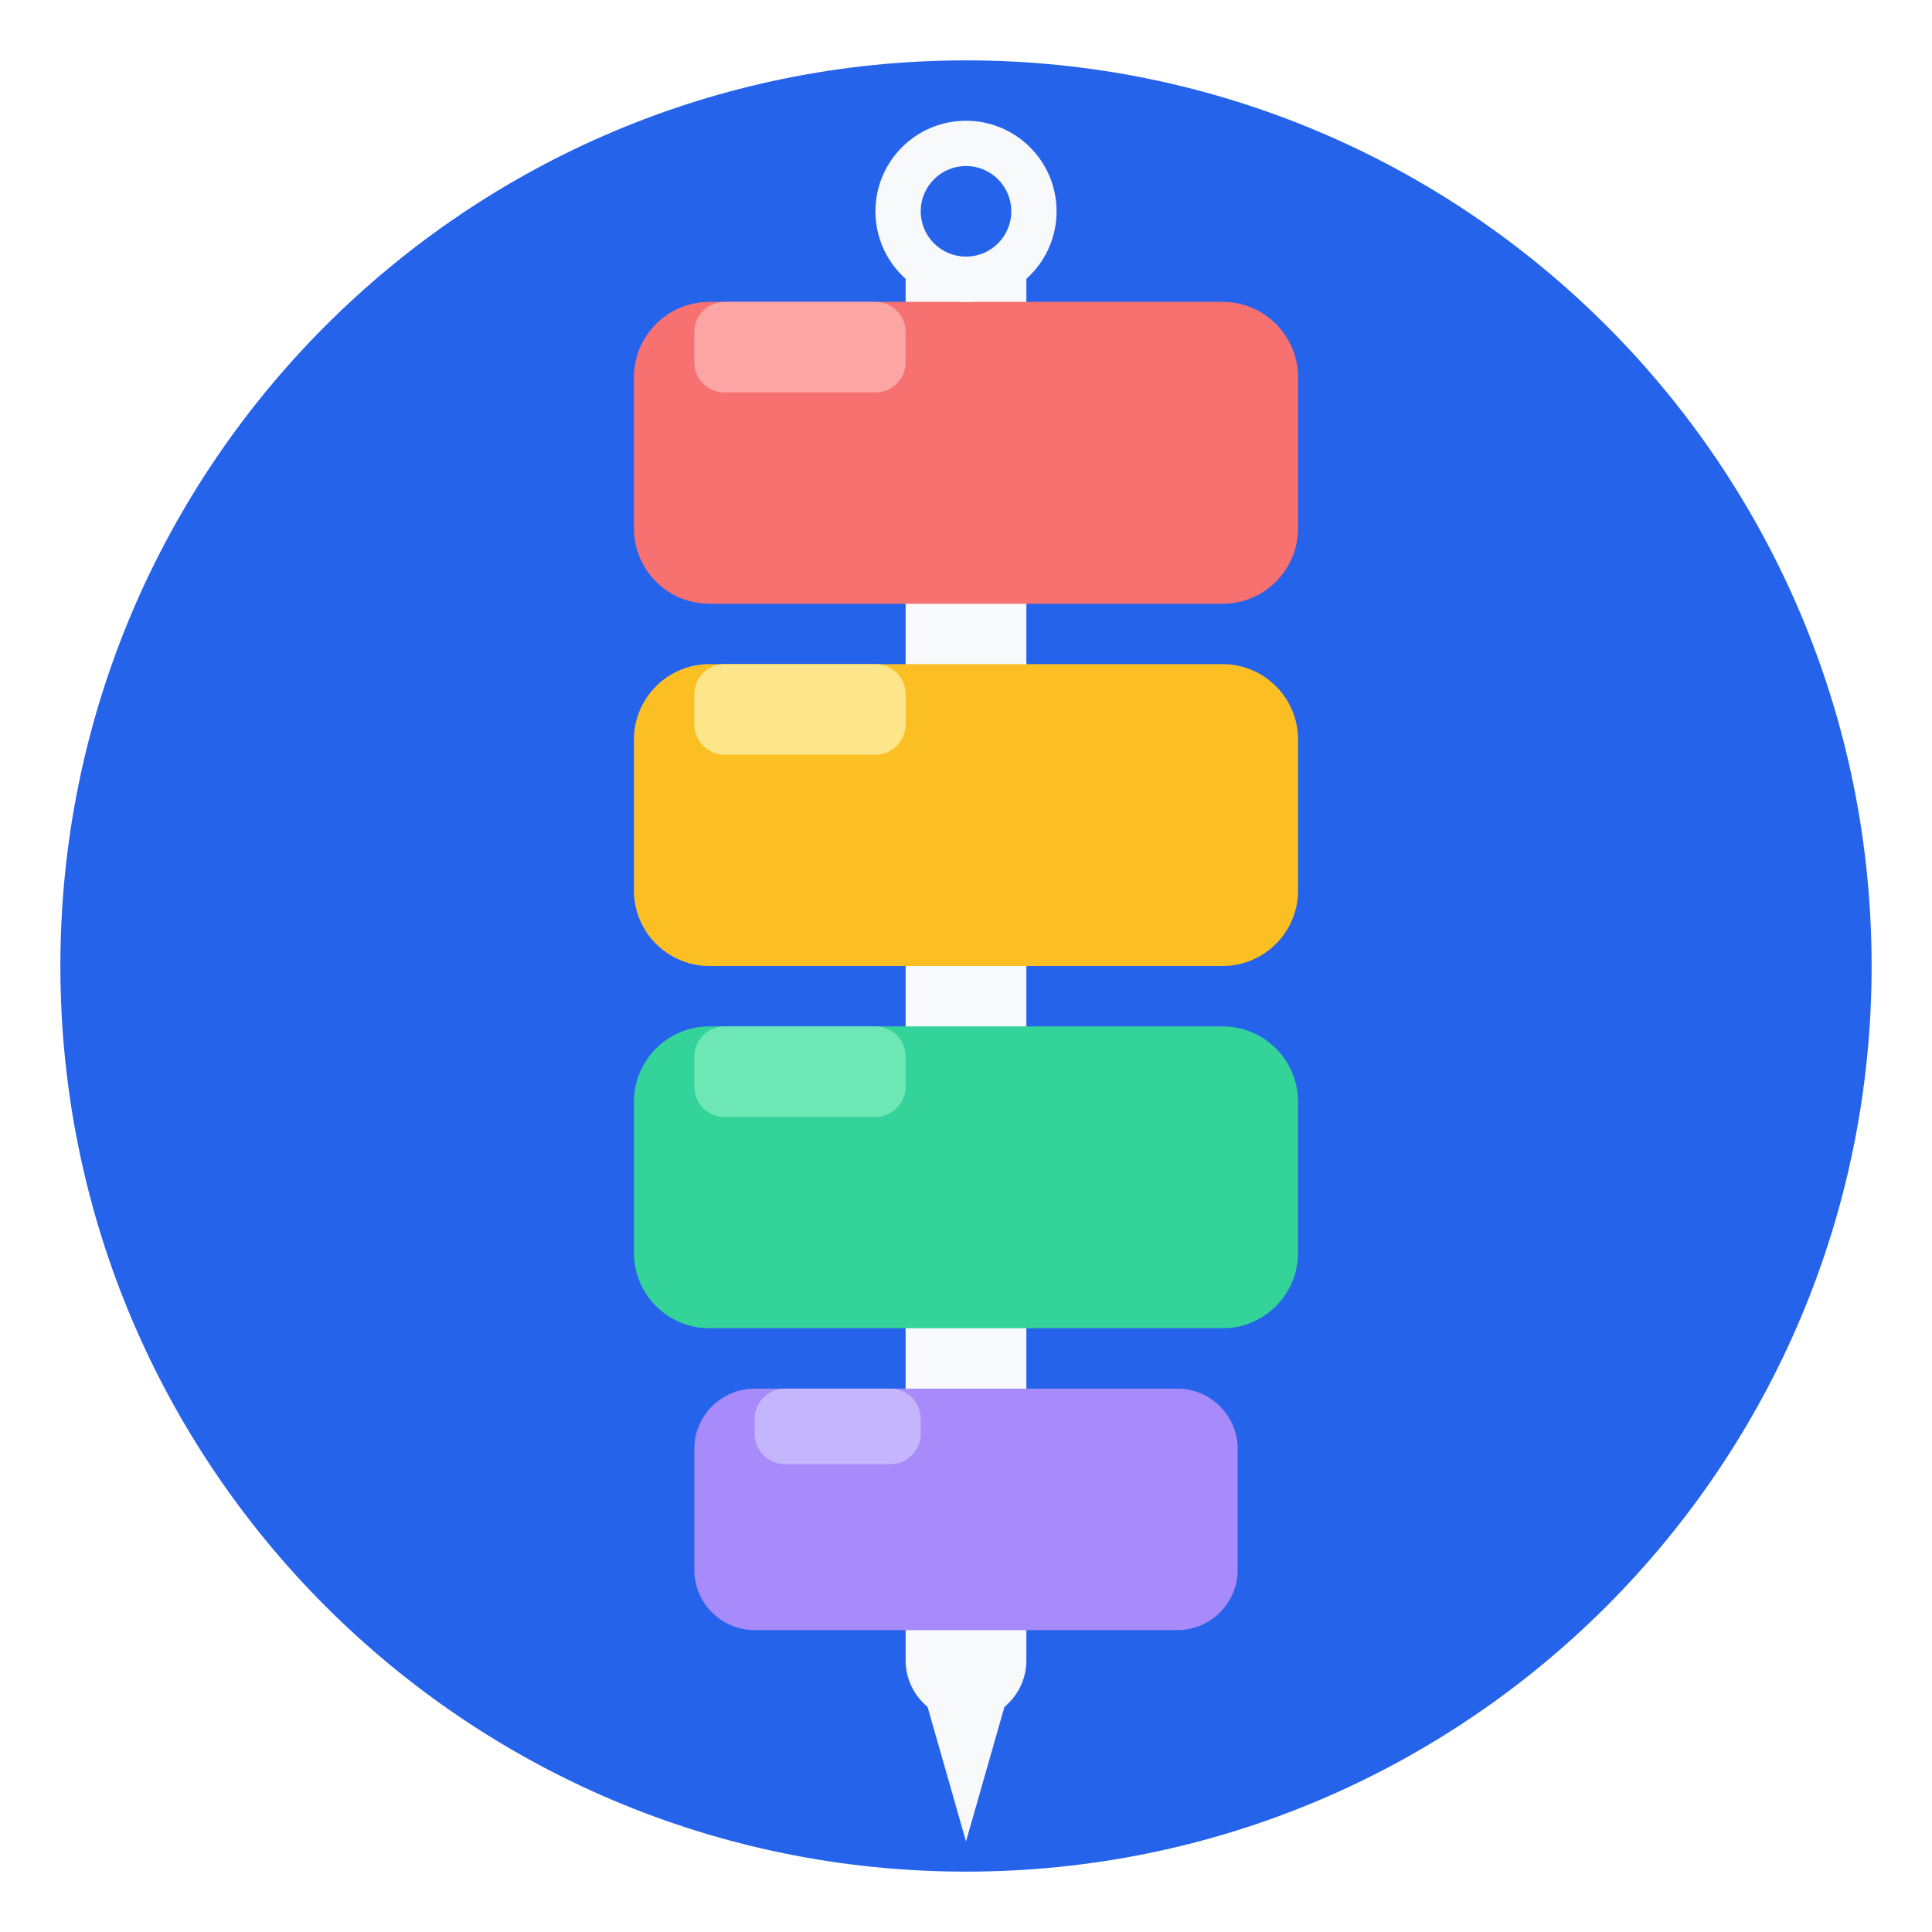
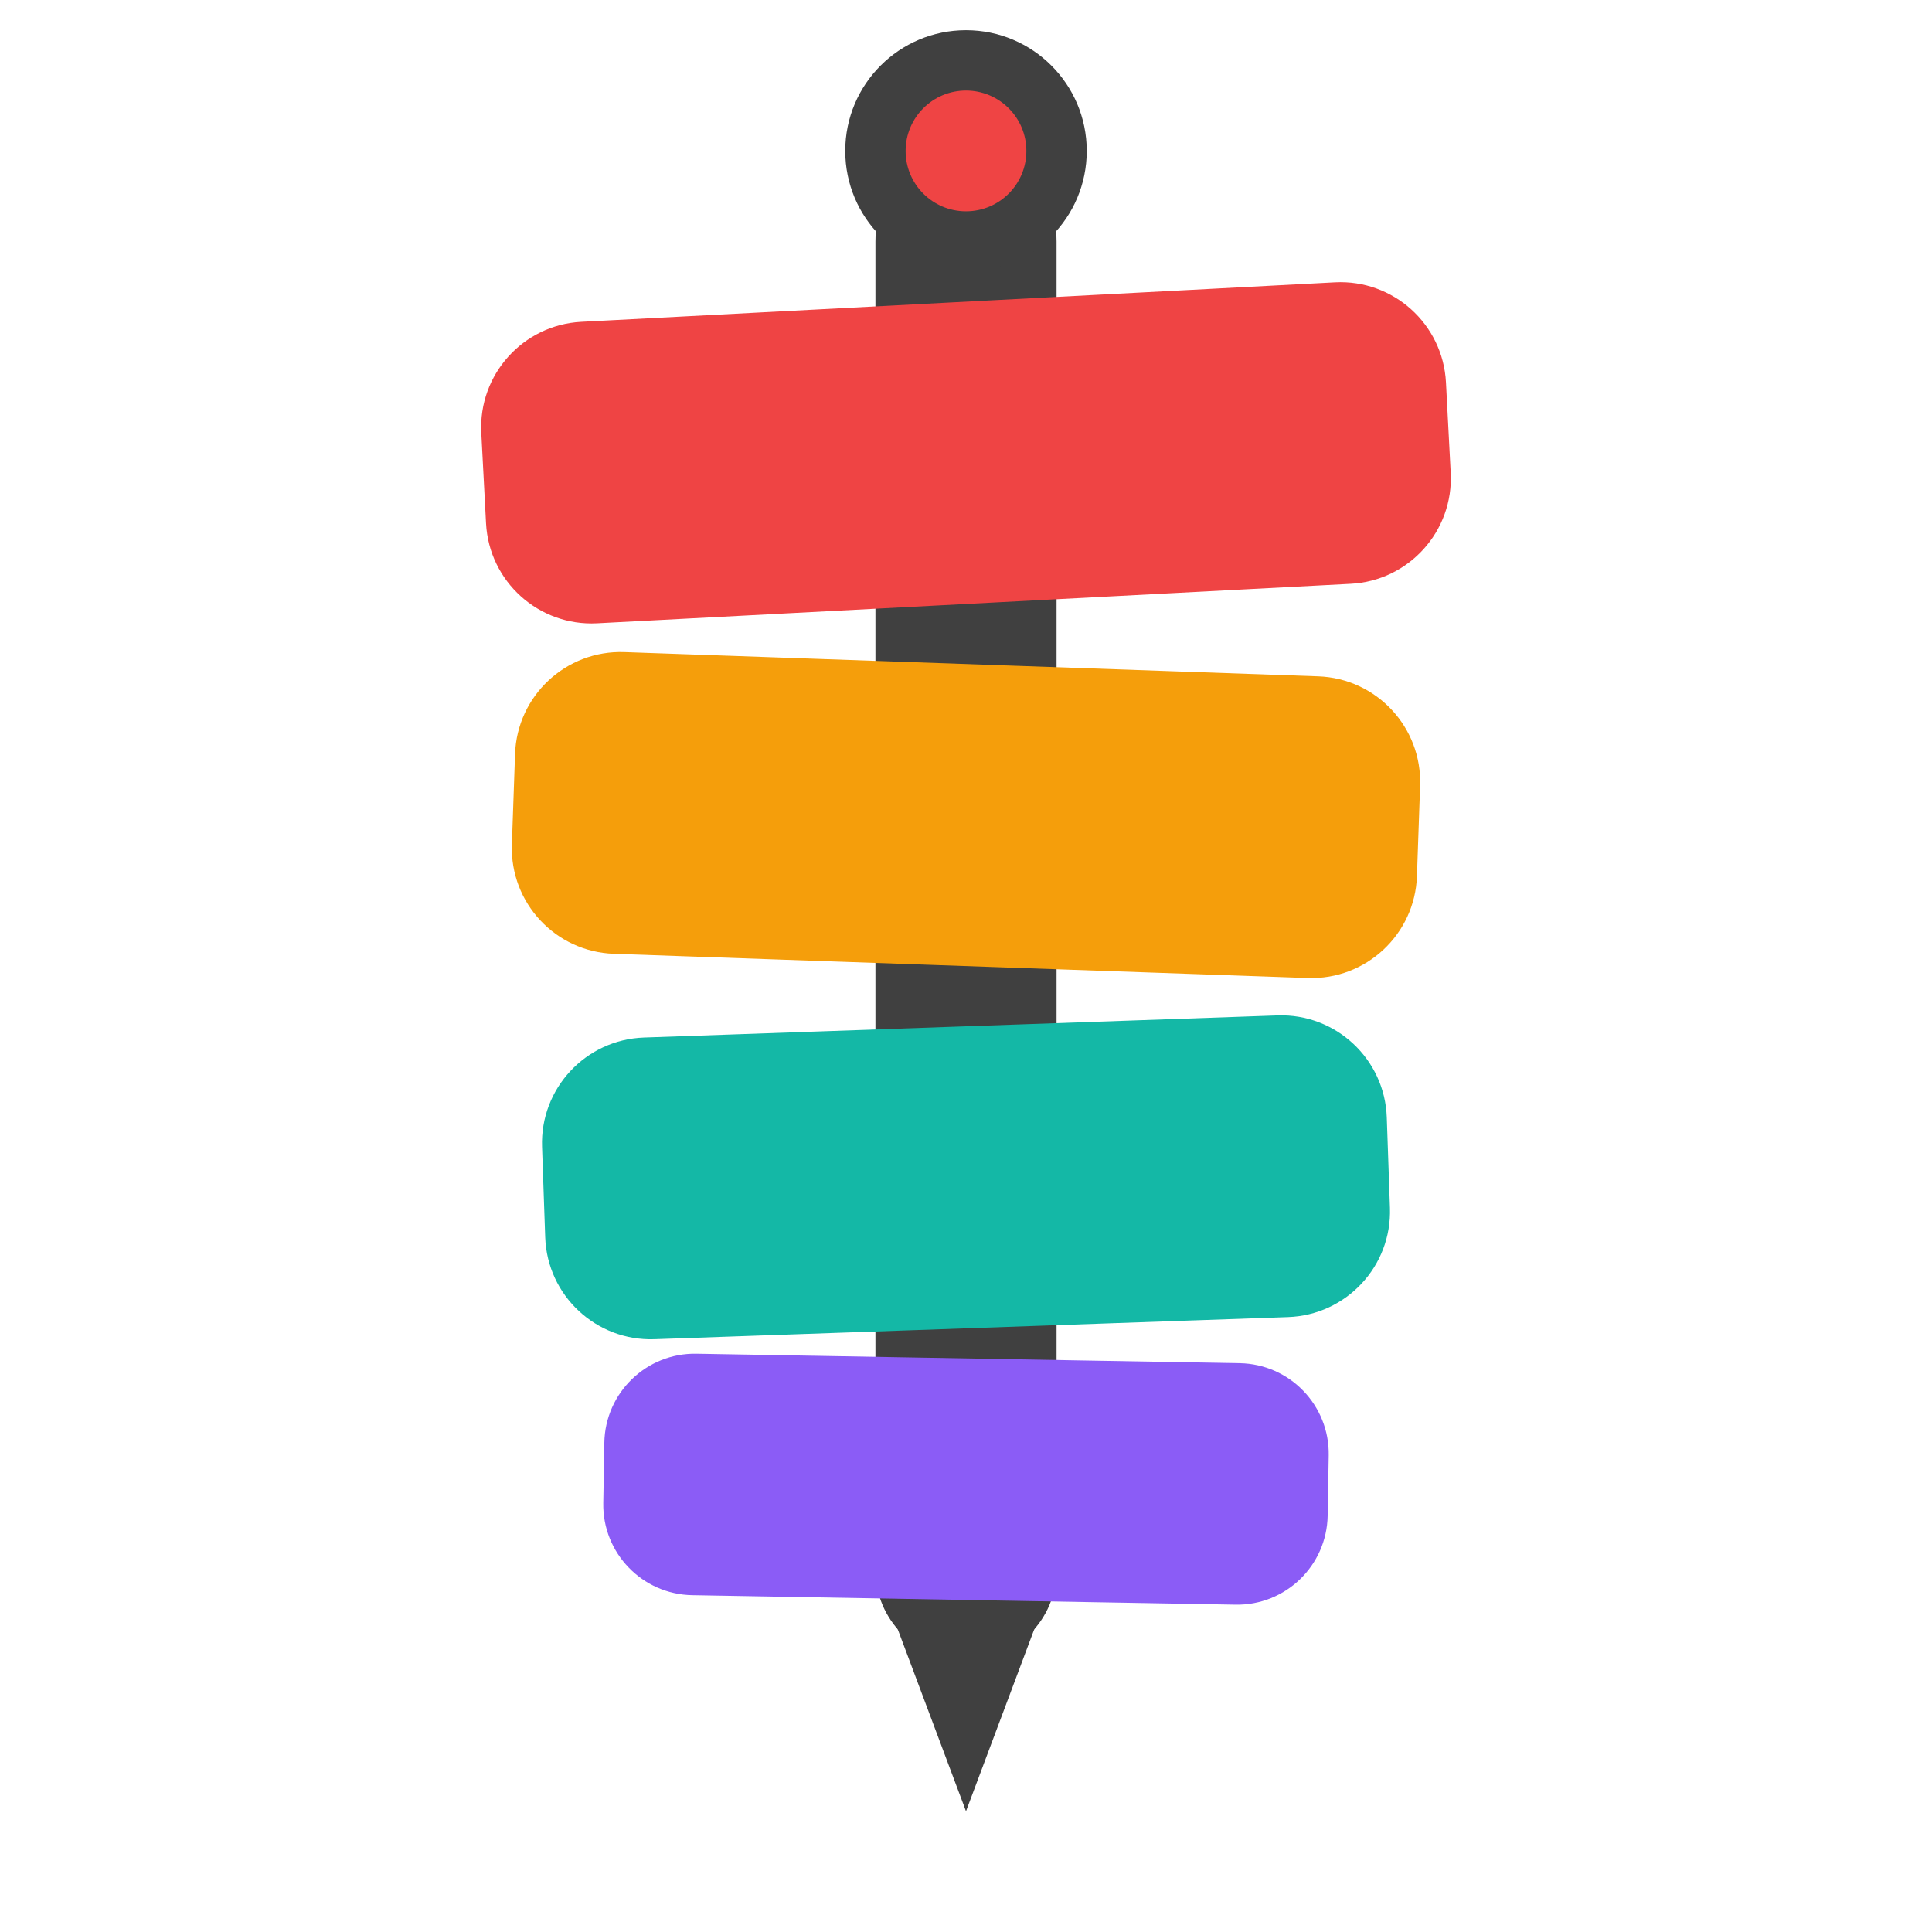
<svg xmlns="http://www.w3.org/2000/svg" viewBox="0 0 128 128">
-   <circle cx="64" cy="64" r="60" fill="#2563eb" />
-   <rect x="60" y="14" width="8" height="100" rx="4" fill="#f8f9fa" />
-   <polygon points="60,108 68,108 64,122" fill="#f8f9fa" />
-   <g transform="translate(64,30)">
-     <rect x="-22" y="-10" width="44" height="20" rx="5" fill="#f87171" />
-     <rect x="-18" y="-10" width="14" height="6" rx="2" fill="#fca5a5" />
+   <rect x="58" y="10" width="12" height="100" rx="6" fill="#404040" />
+   <polygon points="58,104 70,104 64,120" fill="#404040" />
+   <circle cx="64" cy="10" r="8" fill="#404040" />
+   <circle cx="64" cy="10" r="4" fill="#ef4444" />
+   <g transform="rotate(-3, 64, 30)">
+     <rect x="32" y="20" width="64" height="20" rx="7" fill="#ef4444" />
  </g>
-   <g transform="translate(64,54)">
-     <rect x="-22" y="-10" width="44" height="20" rx="5" fill="#fbbf24" />
-     <rect x="-18" y="-10" width="14" height="6" rx="2" fill="#fde68a" />
+   <g transform="rotate(2, 64, 54)">
+     <rect x="34" y="44" width="60" height="20" rx="7" fill="#f59e0b" />
  </g>
-   <g transform="translate(64,78)">
-     <rect x="-22" y="-10" width="44" height="20" rx="5" fill="#34d399" />
-     <rect x="-18" y="-10" width="14" height="6" rx="2" fill="#6ee7b7" />
+   <g transform="rotate(-2, 64, 78)">
+     <rect x="36" y="68" width="56" height="20" rx="7" fill="#14b8a6" />
  </g>
-   <g transform="translate(64,100)">
-     <rect x="-18" y="-8" width="36" height="16" rx="4" fill="#a78bfa" />
-     <rect x="-14" y="-8" width="11" height="5" rx="2" fill="#c4b5fd" />
+   <g transform="rotate(1, 64, 98)">
+     <rect x="40" y="90" width="48" height="16" rx="6" fill="#8b5cf6" />
  </g>
-   <circle cx="64" cy="14" r="6" fill="#f8f9fa" />
-   <circle cx="64" cy="14" r="3" fill="#2563eb" />
</svg>
